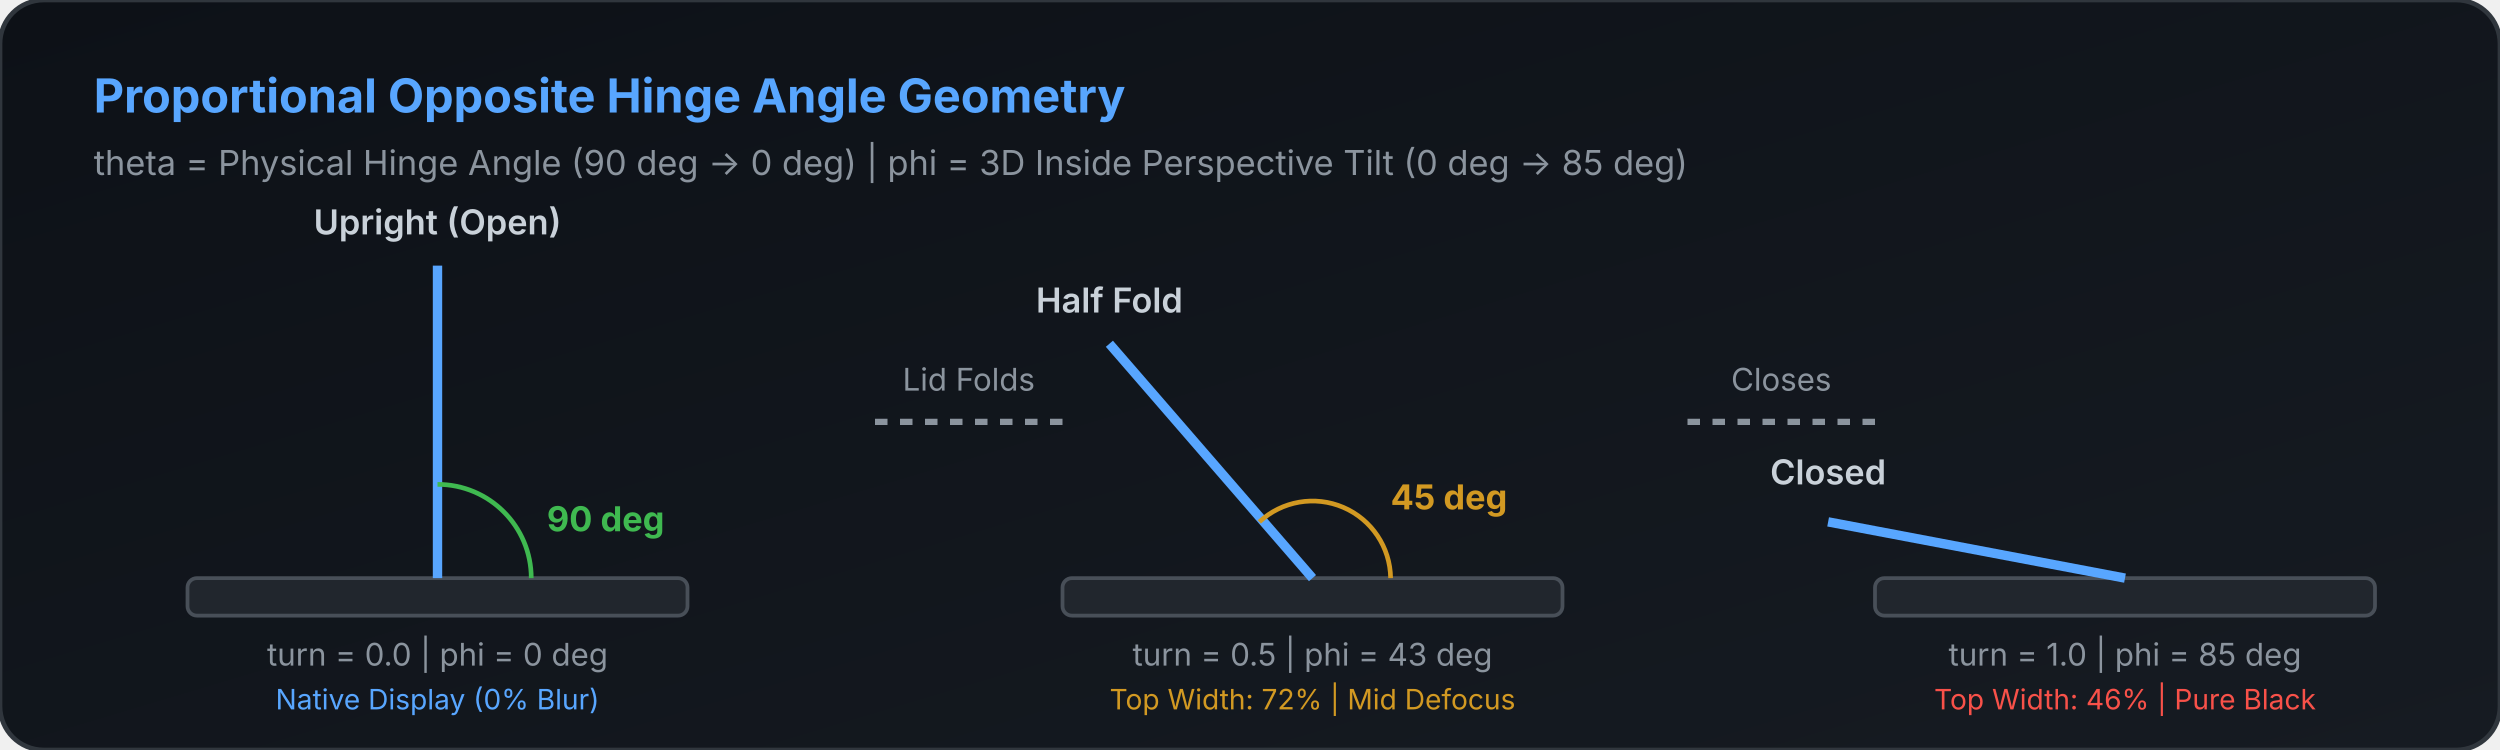
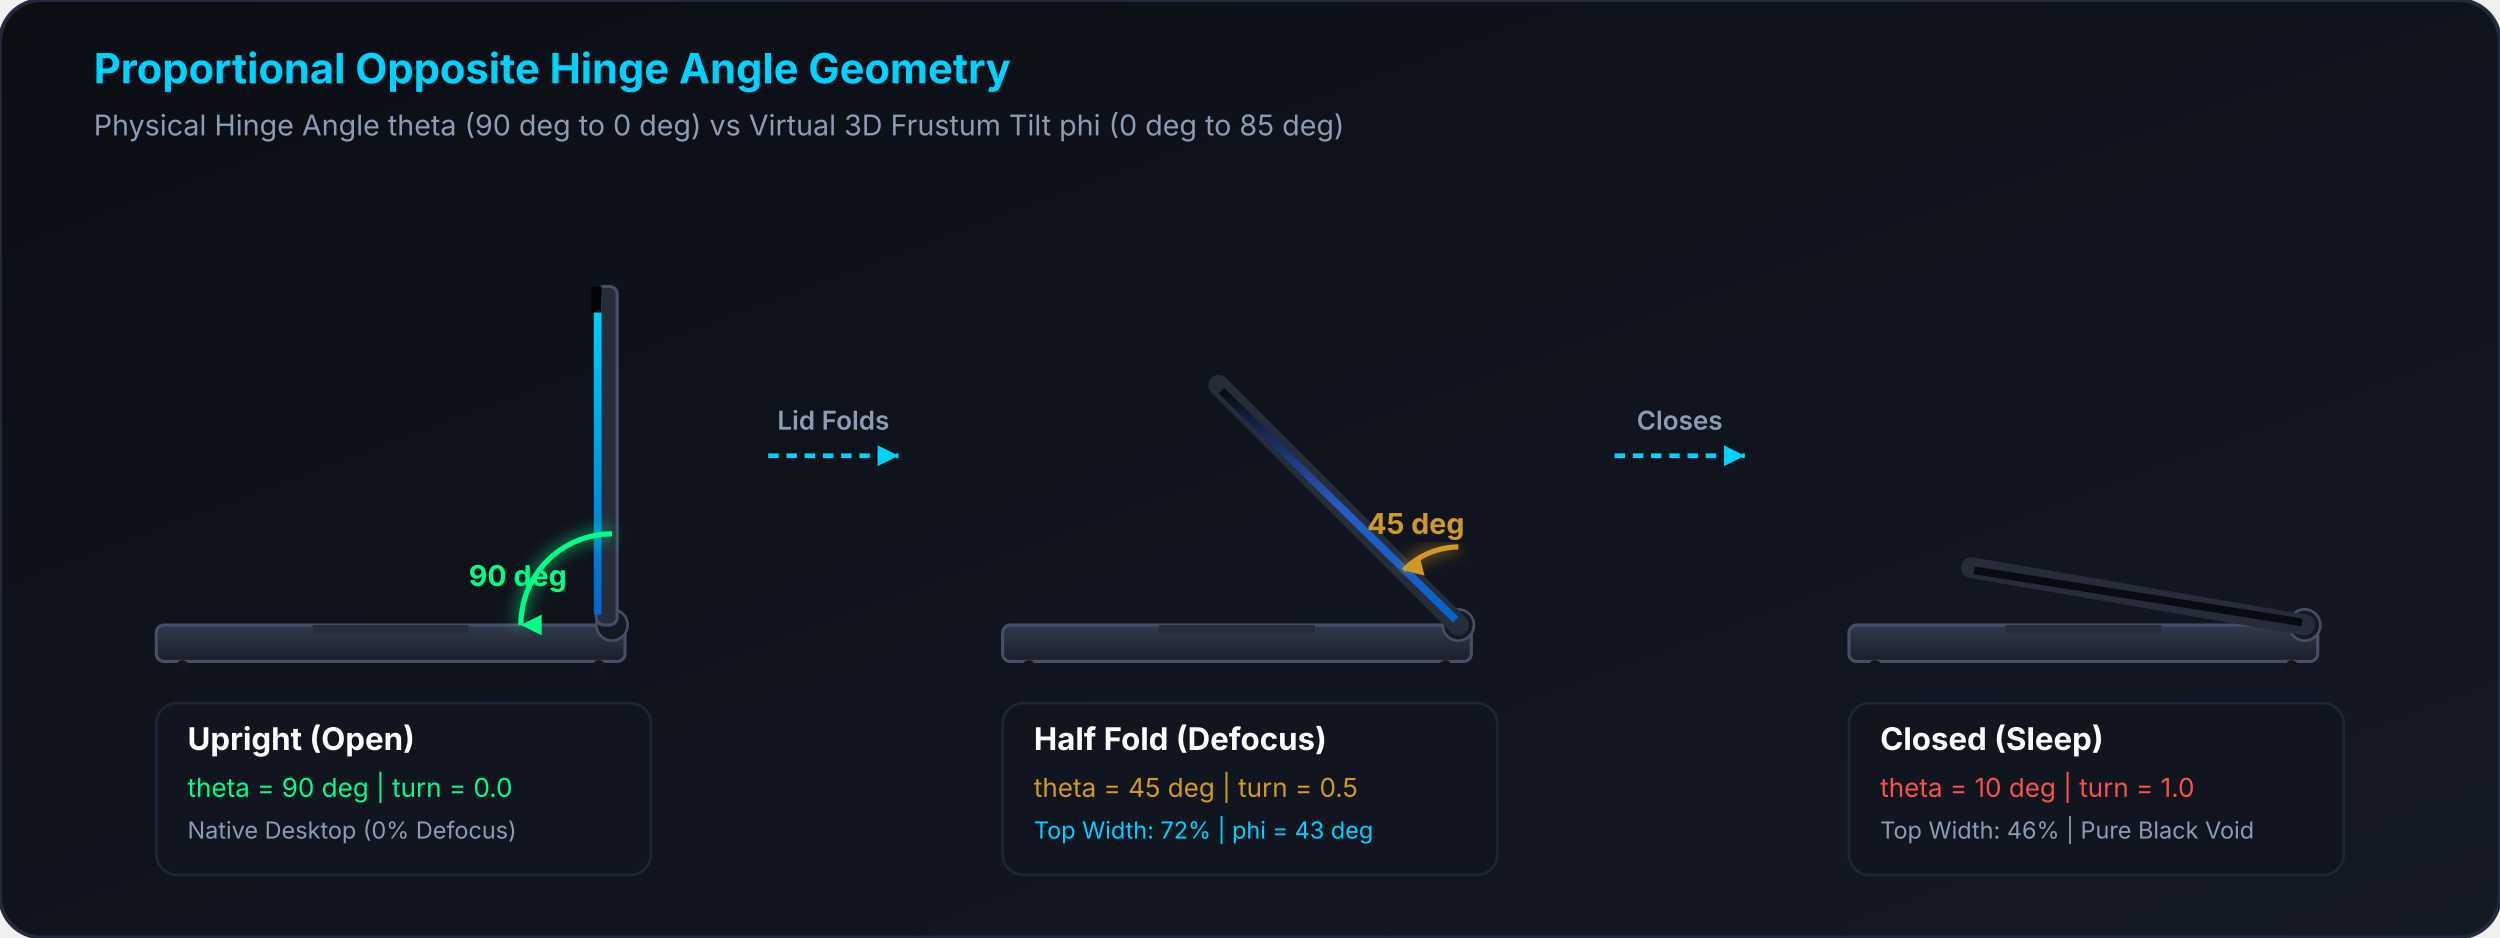
- <svg xmlns="http://www.w3.org/2000/svg" viewBox="0 0 800 240" width="100%" height="100%">
+ <svg xmlns="http://www.w3.org/2000/svg" viewBox="0 0 960 360" width="100%" height="100%">
  <defs>
-     <linearGradient id="bg2" x1="0%" y1="0%" x2="100%" y2="100%">
-       <stop offset="0%" stop-color="#0d1117" />
-       <stop offset="100%" stop-color="#161b22" />
+     <linearGradient id="bgHinge" x1="0%" y1="0%" x2="100%" y2="100%">
+       <stop offset="0%" stop-color="#0b0e14" />
+       <stop offset="100%" stop-color="#141926" />
    </linearGradient>
+     <linearGradient id="laptopBaseGrad" x1="0%" y1="0%" x2="0%" y2="100%">
+       <stop offset="0%" stop-color="#323a4b" />
+       <stop offset="100%" stop-color="#191e28" />
+     </linearGradient>
+     <linearGradient id="screenUprightGrad" x1="0%" y1="100%" x2="0%" y2="0%">
+       <stop offset="0%" stop-color="#0066cc" />
+       <stop offset="100%" stop-color="#00d2ff" />
+     </linearGradient>
+     <linearGradient id="screenHalfFoldGrad" x1="0%" y1="100%" x2="0%" y2="0%">
+       <stop offset="0%" stop-color="#0066cc" />
+       <stop offset="50%" stop-color="#2b59c3" />
+       <stop offset="100%" stop-color="#080b12" />
+     </linearGradient>
+     <filter id="glowHinge" x="-20%" y="-20%" width="140%" height="140%">
+       <feGaussianBlur stdDeviation="3" result="blur" />
+       <feComposite in="SourceGraphic" in2="blur" operator="over" />
+     </filter>
  </defs>
-   <rect width="800" height="240" rx="14" fill="url(#bg2)" stroke="#30363d" stroke-width="1.5" />
-   <text x="30" y="36" fill="#58a6ff" font-family="-apple-system, sans-serif" font-size="15" font-weight="bold">Proportional Opposite Hinge Angle Geometry</text>
-   <text x="30" y="56" fill="#8b949e" font-family="-apple-system, sans-serif" font-size="11">theta = Physical Hinge Angle (90 deg -&gt; 0 deg) | phi = 3D Inside Perspective Tilt (0 deg -&gt; 85 deg)</text>
-   <g transform="translate(140, 75)">
-     <rect x="-80" y="110" width="160" height="12" rx="3" fill="#21262d" stroke="#484f58" stroke-width="1.2" />
-     <line x1="0" y1="110" x2="0" y2="10" stroke="#58a6ff" stroke-width="3" />
-     <path d="M 30 110 A 30 30 0 0 0 0 80" fill="none" stroke="#3fb950" stroke-width="1.5" />
-     <text x="35" y="95" fill="#3fb950" font-family="-apple-system, sans-serif" font-size="11" font-weight="bold">90 deg</text>
-     <text x="0" y="0" fill="#c9d1d9" font-family="-apple-system, sans-serif" font-size="11" font-weight="600" text-anchor="middle">Upright (Open)</text>
-     <text x="0" y="138" fill="#8b949e" font-family="-apple-system, sans-serif" font-size="10" text-anchor="middle">turn = 0.0 | phi = 0 deg</text>
-     <text x="0" y="152" fill="#58a6ff" font-family="-apple-system, sans-serif" font-size="9" text-anchor="middle">Native Display (0% Blur)</text>
+   <rect width="960" height="360" rx="16" fill="url(#bgHinge)" stroke="#222b3d" stroke-width="1.5" />
+   <g transform="translate(36, 32)">
+     <text x="0" y="0" fill="#00d2ff" font-family="-apple-system, sans-serif" font-size="16" font-weight="bold">Proportional Opposite Hinge Angle Geometry</text>
+     <text x="0" y="20" fill="#8b9cb5" font-family="-apple-system, sans-serif" font-size="11">Physical Hinge Angle theta (90 deg to 0 deg) vs Virtual 3D Frustum Tilt phi (0 deg to 85 deg)</text>
  </g>
-   <path d="M 280 135 L 340 135" stroke="#8b949e" stroke-width="2" stroke-dasharray="4 4" />
-   <text x="310" y="125" fill="#8b949e" font-family="-apple-system, sans-serif" font-size="10" text-anchor="middle">Lid Folds</text>
-   <g transform="translate(420, 75)">
-     <rect x="-80" y="110" width="160" height="12" rx="3" fill="#21262d" stroke="#484f58" stroke-width="1.2" />
-     <line x1="0" y1="110" x2="-65" y2="35" stroke="#58a6ff" stroke-width="3" />
-     <path d="M 25 110 A 25 25 0 0 0 -17 92" fill="none" stroke="#d29922" stroke-width="1.5" />
-     <text x="25" y="88" fill="#d29922" font-family="-apple-system, sans-serif" font-size="11" font-weight="bold">45 deg</text>
-     <text x="-65" y="25" fill="#c9d1d9" font-family="-apple-system, sans-serif" font-size="11" font-weight="600" text-anchor="middle">Half Fold</text>
-     <text x="0" y="138" fill="#8b949e" font-family="-apple-system, sans-serif" font-size="10" text-anchor="middle">turn = 0.5 | phi = 43 deg</text>
-     <text x="0" y="152" fill="#d29922" font-family="-apple-system, sans-serif" font-size="9" text-anchor="middle">Top Width: 72% | Mid Defocus</text>
+   <g transform="translate(60, 80)">
+     <rect x="0" y="160" width="180" height="14" rx="3" fill="url(#laptopBaseGrad)" stroke="#455068" stroke-width="1.2" />
+     <rect x="60" y="160" width="60" height="3" fill="#252c3c" />
+     <circle cx="10" cy="176" r="2.5" fill="#12151d" />
+     <circle cx="170" cy="176" r="2.5" fill="#12151d" />
+     <circle cx="175" cy="160" r="6" fill="#151922" stroke="#455068" stroke-width="1" />
+     <rect x="169" y="30" width="8" height="130" rx="3" fill="#262c3a" stroke="#455068" stroke-width="1.2" />
+     <rect x="168" y="34" width="3" height="122" fill="url(#screenUprightGrad)" />
+     <rect x="167" y="30" width="4" height="10" fill="#040508" />
+     <path d="M 175 125 A 35 35 0 0 0 140 160" fill="none" stroke="#00ff88" stroke-width="2" filter="url(#glowHinge)" />
+     <polygon points="140,160 148,156 148,164" fill="#00ff88" />
+     <text x="120" y="145" fill="#00ff88" font-family="-apple-system, sans-serif" font-size="11" font-weight="bold">90 deg</text>
+     <rect x="0" y="190" width="190" height="66" rx="8" fill="#101520" stroke="#1d2638" stroke-width="1" />
+     <text x="12" y="208" fill="#ffffff" font-family="-apple-system, sans-serif" font-size="12" font-weight="bold">Upright (Open)</text>
+     <text x="12" y="226" fill="#00ff88" font-family="-apple-system, sans-serif" font-size="10" font-weight="semibold">theta = 90 deg | turn = 0.0</text>
+     <text x="12" y="242" fill="#8b9cb5" font-family="-apple-system, sans-serif" font-size="9">Native Desktop (0% Defocus)</text>
  </g>
-   <path d="M 540 135 L 600 135" stroke="#8b949e" stroke-width="2" stroke-dasharray="4 4" />
-   <text x="570" y="125" fill="#8b949e" font-family="-apple-system, sans-serif" font-size="10" text-anchor="middle">Closes</text>
-   <g transform="translate(680, 75)">
-     <rect x="-80" y="110" width="160" height="12" rx="3" fill="#21262d" stroke="#484f58" stroke-width="1.2" />
-     <line x1="0" y1="110" x2="-95" y2="92" stroke="#58a6ff" stroke-width="3" />
-     <text x="-95" y="80" fill="#c9d1d9" font-family="-apple-system, sans-serif" font-size="11" font-weight="600" text-anchor="middle">Closed</text>
-     <text x="0" y="138" fill="#8b949e" font-family="-apple-system, sans-serif" font-size="10" text-anchor="middle">turn = 1.0 | phi = 85 deg</text>
-     <text x="0" y="152" fill="#f85149" font-family="-apple-system, sans-serif" font-size="9" text-anchor="middle">Top Width: 46% | Pure Black</text>
+   <g transform="translate(295, 175)">
+     <line x1="0" y1="0" x2="50" y2="0" stroke="#00d2ff" stroke-width="1.8" stroke-dasharray="4 3" />
+     <polygon points="50,0 42,-4 42,4" fill="#00d2ff" />
+     <text x="25" y="-10" fill="#8b9cb5" font-family="-apple-system, sans-serif" font-size="10" font-weight="600" text-anchor="middle">Lid Folds</text>
+   </g>
+   <g transform="translate(385, 80)">
+     <rect x="0" y="160" width="180" height="14" rx="3" fill="url(#laptopBaseGrad)" stroke="#455068" stroke-width="1.2" />
+     <rect x="60" y="160" width="60" height="3" fill="#252c3c" />
+     <circle cx="10" cy="176" r="2.5" fill="#12151d" />
+     <circle cx="170" cy="176" r="2.5" fill="#12151d" />
+     <circle cx="175" cy="160" r="6" fill="#151922" stroke="#455068" stroke-width="1" />
+     <line x1="175" y1="160" x2="83" y2="68" stroke="#262c3a" stroke-width="8" stroke-linecap="round" />
+     <line x1="174" y1="158" x2="84" y2="70" stroke="url(#screenHalfFoldGrad)" stroke-width="3" />
+     <path d="M 175 130 A 30 30 0 0 0 154 139" fill="none" stroke="#d29922" stroke-width="2" filter="url(#glowHinge)" />
+     <polygon points="154,139 160,133 162,141" fill="#d29922" />
+     <text x="140" y="125" fill="#d29922" font-family="-apple-system, sans-serif" font-size="11" font-weight="bold">45 deg</text>
+     <rect x="0" y="190" width="190" height="66" rx="8" fill="#101520" stroke="#1d2638" stroke-width="1" />
+     <text x="12" y="208" fill="#ffffff" font-family="-apple-system, sans-serif" font-size="12" font-weight="bold">Half Fold (Defocus)</text>
+     <text x="12" y="226" fill="#d29922" font-family="-apple-system, sans-serif" font-size="10" font-weight="semibold">theta = 45 deg | turn = 0.5</text>
+     <text x="12" y="242" fill="#00d2ff" font-family="-apple-system, sans-serif" font-size="9">Top Width: 72% | phi = 43 deg</text>
+   </g>
+   <g transform="translate(620, 175)">
+     <line x1="0" y1="0" x2="50" y2="0" stroke="#00d2ff" stroke-width="1.8" stroke-dasharray="4 3" />
+     <polygon points="50,0 42,-4 42,4" fill="#00d2ff" />
+     <text x="25" y="-10" fill="#8b9cb5" font-family="-apple-system, sans-serif" font-size="10" font-weight="600" text-anchor="middle">Closes</text>
+   </g>
+   <g transform="translate(710, 80)">
+     <rect x="0" y="160" width="180" height="14" rx="3" fill="url(#laptopBaseGrad)" stroke="#455068" stroke-width="1.2" />
+     <rect x="60" y="160" width="60" height="3" fill="#252c3c" />
+     <circle cx="10" cy="176" r="2.5" fill="#12151d" />
+     <circle cx="170" cy="176" r="2.5" fill="#12151d" />
+     <circle cx="175" cy="160" r="6" fill="#151922" stroke="#455068" stroke-width="1" />
+     <line x1="175" y1="160" x2="47" y2="138" stroke="#262c3a" stroke-width="8" stroke-linecap="round" />
+     <line x1="174" y1="159" x2="48" y2="139" stroke="#080b12" stroke-width="3" />
+     <rect x="0" y="190" width="190" height="66" rx="8" fill="#101520" stroke="#1d2638" stroke-width="1" />
+     <text x="12" y="208" fill="#ffffff" font-family="-apple-system, sans-serif" font-size="12" font-weight="bold">Closed (Sleep)</text>
+     <text x="12" y="226" fill="#f85149" font-family="-apple-system, sans-serif" font-size="10" font-weight="semibold">theta = 10 deg | turn = 1.0</text>
+     <text x="12" y="242" fill="#8b9cb5" font-family="-apple-system, sans-serif" font-size="9">Top Width: 46% | Pure Black Void</text>
  </g>
</svg>
